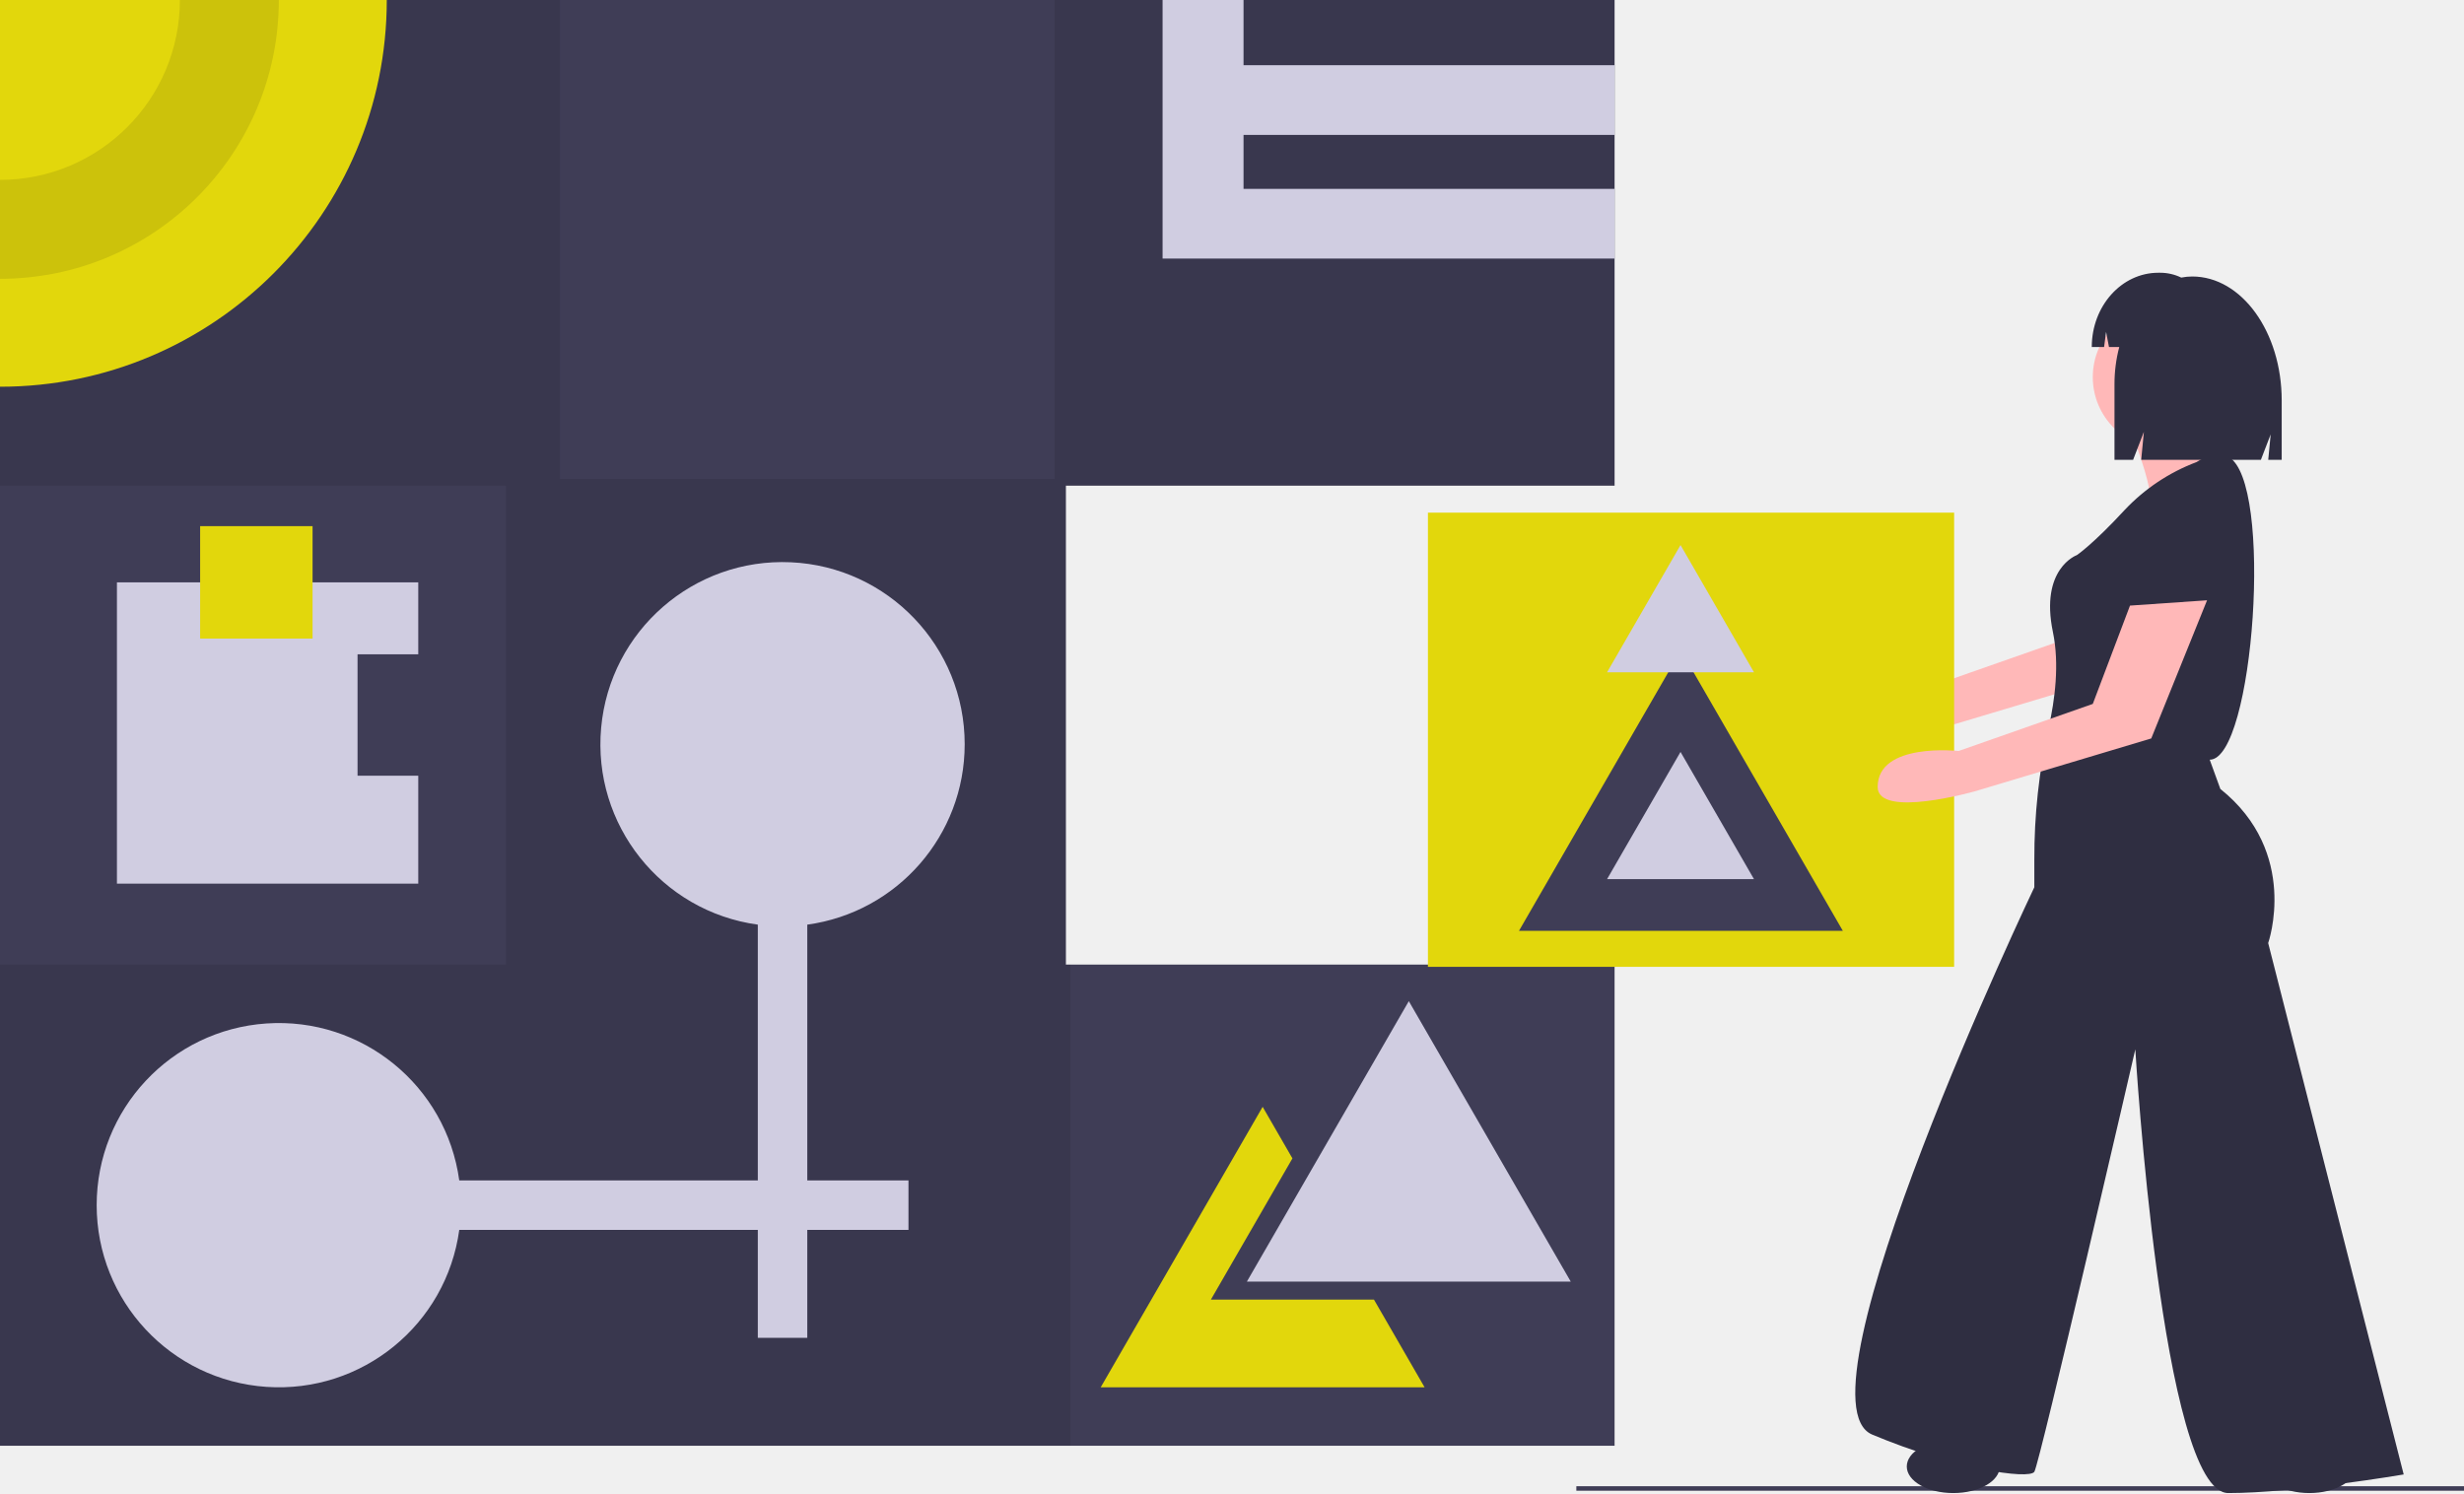
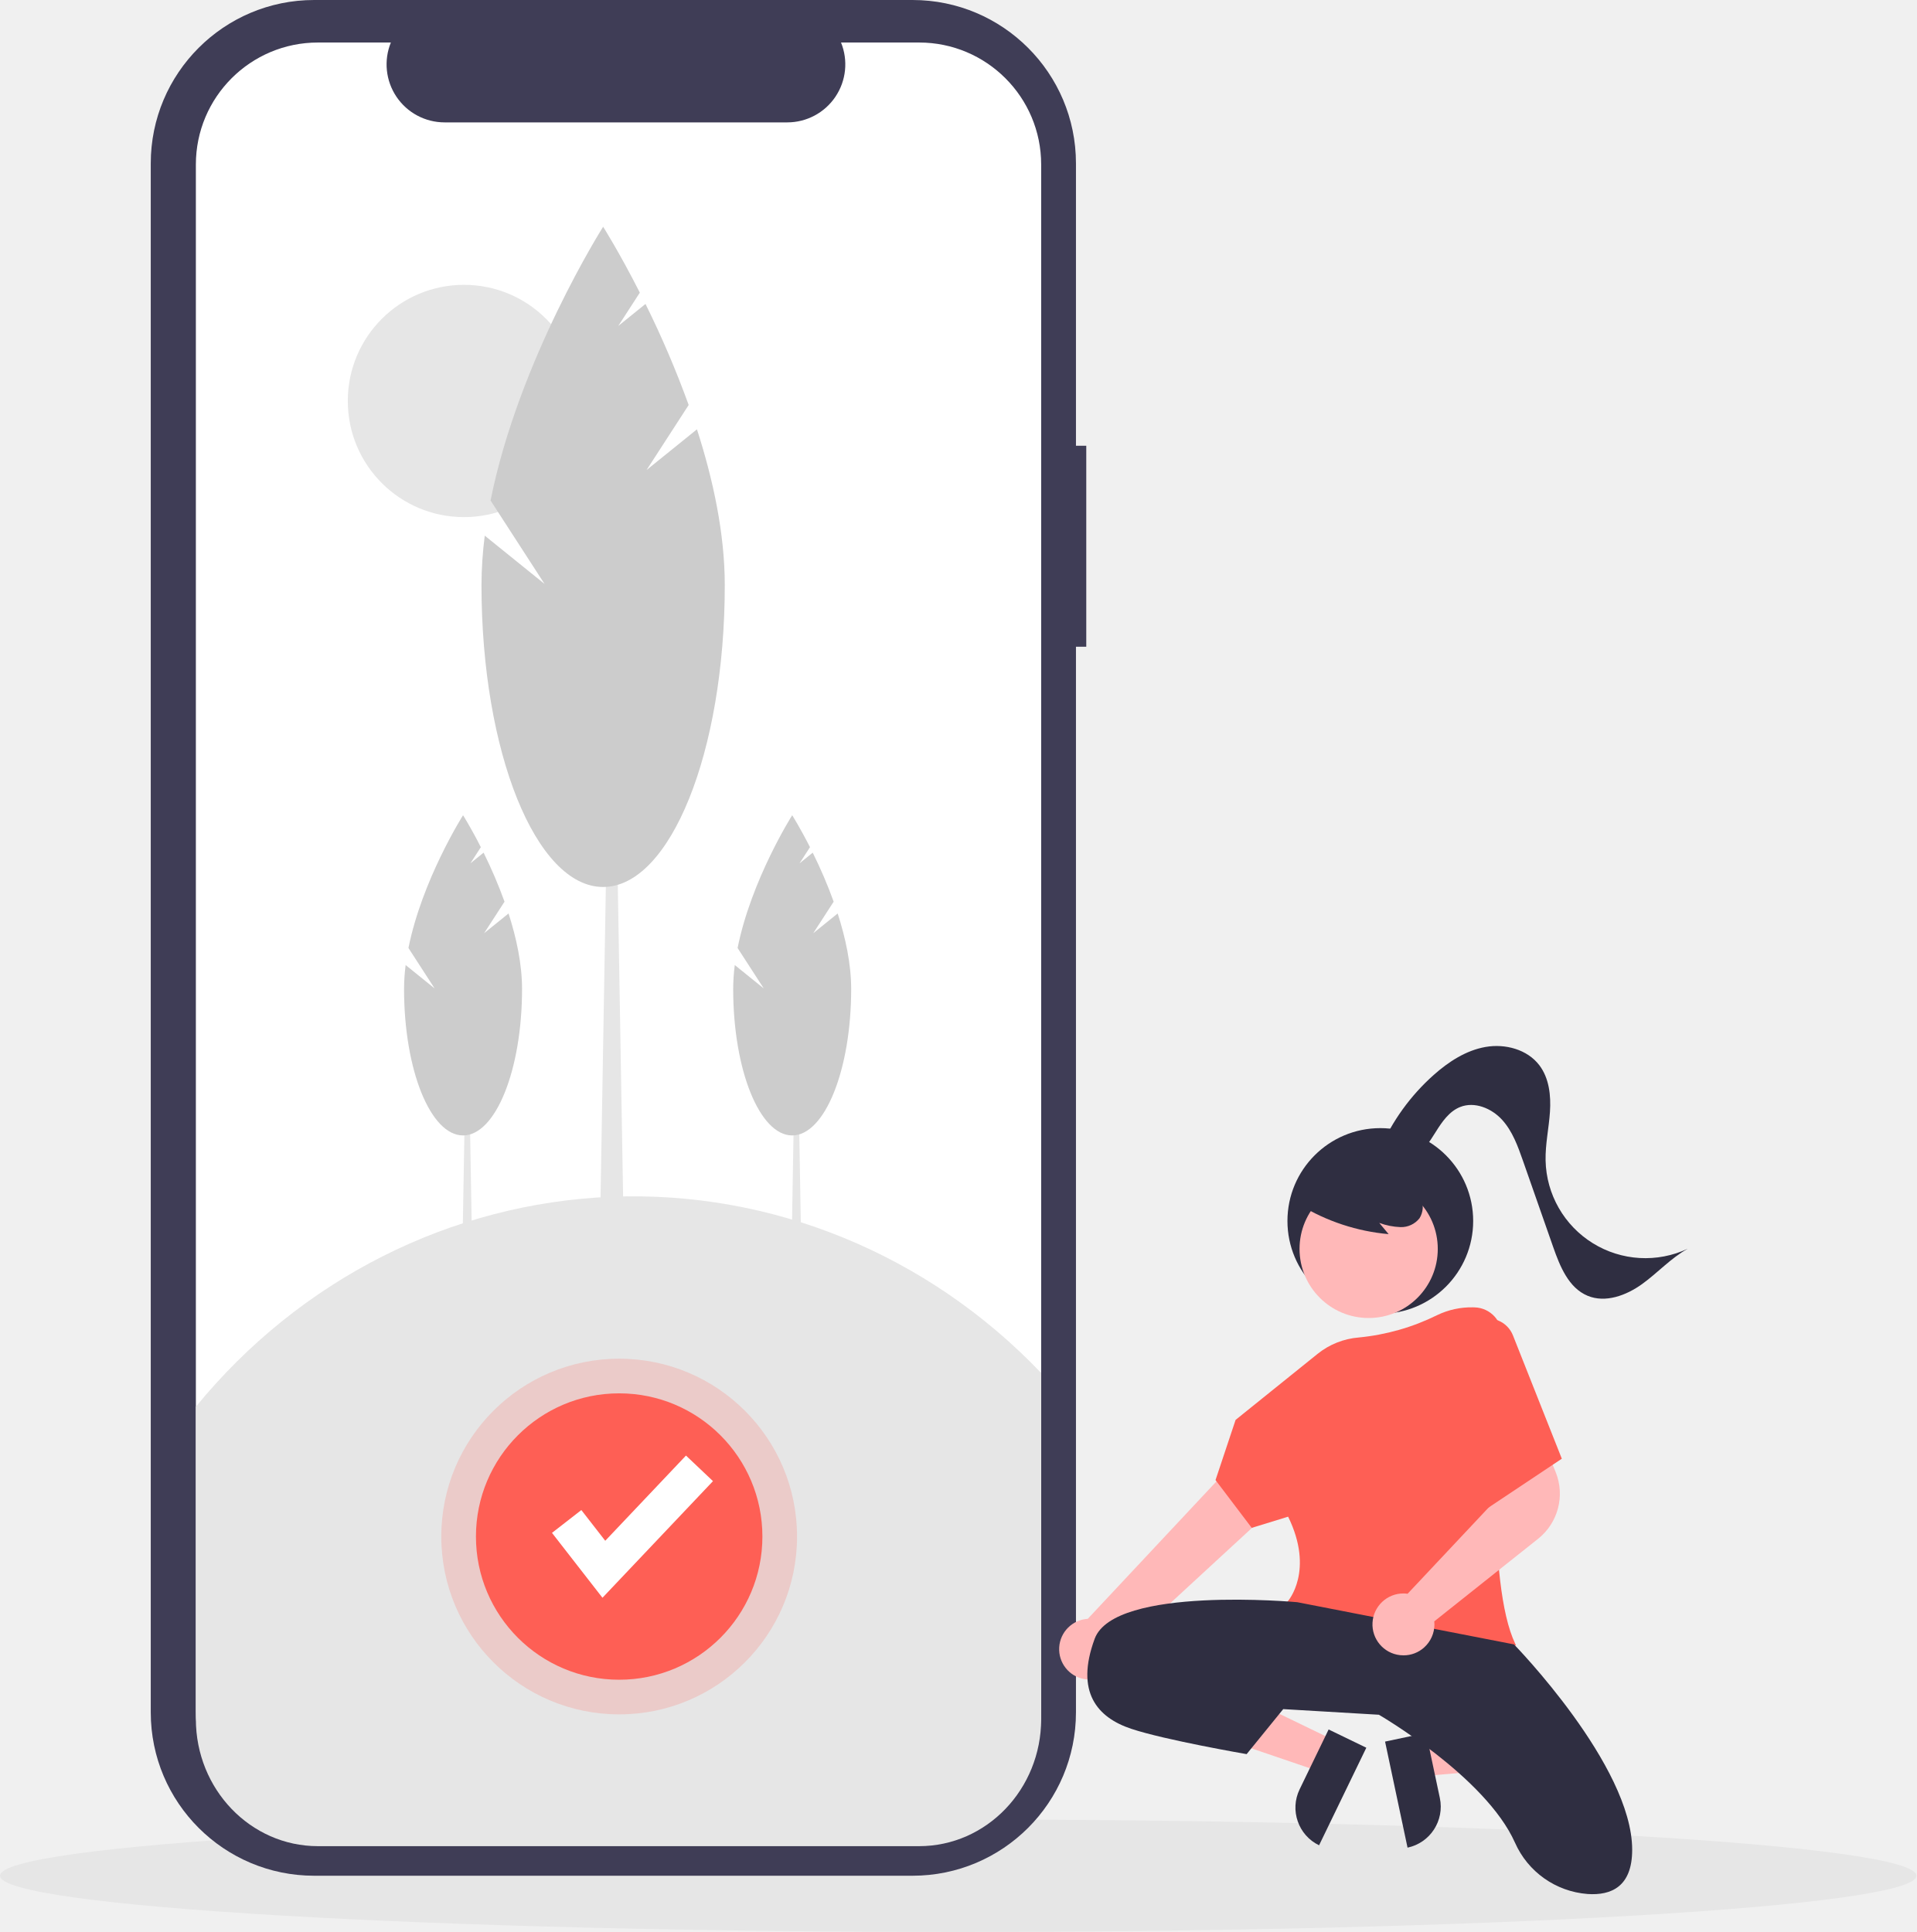
- <svg xmlns="http://www.w3.org/2000/svg" id="a5860ba0-ef67-4914-ac96-07e2ebcccb4f" data-name="Layer 1" width="1095.74" height="664.034" viewBox="0 0 1095.74 664.034">
-   <rect x="701" y="661" width="394.74" height="2" fill="#3f3d56" />
-   <polygon points="474 429 474 216 718 216 718 0 0 0 0 643 718 643 718 429 474 429" fill="#3f3d56" />
-   <polygon points="718 216 718 0 469 0 469 213 249 213 249 0 0 0 0 216 225 216 225 429 0 429 0 643 476 643 476 429 474 429 474 216 718 216" opacity="0.1" />
-   <path d="M224.13,117.983a172.004,172.004,0,0,1-172,172v-172Z" transform="translate(-52.12988 -117.9828)" fill="#e2d70c" />
-   <path d="M132.13,117.983a80.004,80.004,0,0,1-80,80v44a124.004,124.004,0,0,0,124-124Z" transform="translate(-52.12988 -117.9828)" opacity="0.1" />
-   <polygon points="718 60 718 29 553 29 553 0 517 0 517 29 517 60 517 84 517 115 553 115 718 115 718 84 553 84 553 60 718 60" fill="#d0cde1" />
-   <path d="M481.13,448.983a81,81,0,1,0-92,80.236V642.983H256.366a81,81,0,1,0,0,22H389.13v48h22v-48h45v-22h-45V529.219A81,81,0,0,0,481.13,448.983Z" transform="translate(-52.12988 -117.9828)" fill="#d0cde1" />
-   <polygon points="626.5 445.263 662.508 507.631 698.517 570 626.5 570 554.483 570 590.492 507.631 626.5 445.263" fill="#d0cde1" />
-   <polygon points="610.5 578 538.483 578 574.492 515.631 574.742 515.198 561.5 492.263 525.492 554.631 489.483 617 561.5 617 633.517 617 611 578 610.5 578" fill="#e2d70c" />
-   <polygon points="159 345 159 291 186 291 186 259 52 259 52 393 186 393 186 345 159 345" fill="#d0cde1" />
-   <rect x="89" y="234" width="50" height="50" fill="#e2d70c" />
-   <path d="M989.162,357.832,972.618,401.555l-59.664,20.935s-36-4-36,16c0,14.181,43,2,43,2l78.662-23.573,24.816-61.449Z" transform="translate(-52.12988 -117.9828)" fill="#ffb8b8" />
-   <rect x="635" y="228" width="234" height="202" fill="#e2d70c" />
-   <polygon points="747.5 289.263 783.508 351.631 819.517 414 747.5 414 675.483 414 711.492 351.631 747.5 289.263" fill="#3f3d56" />
-   <polygon points="747.331 334.415 763.665 362.708 780 391 747.331 391 714.661 391 730.996 362.708 747.331 334.415" fill="#d0cde1" />
-   <polygon points="747.331 242.415 763.665 270.708 780 299 747.331 299 714.661 299 730.996 270.708 747.331 242.415" fill="#d0cde1" />
-   <path d="M1024.154,329.42s-16.544-2.363-24.816,28.361-10.635,33.088-10.635,33.088,48.45,7.09,49.632,4.727S1048.97,336.511,1024.154,329.42Z" transform="translate(-52.12988 -117.9828)" fill="#2f2e41" />
-   <circle cx="962.57" cy="167.714" r="31.906" fill="#ffb8b8" />
-   <path d="M1000.52,311.695s10.635,27.179,7.09,30.725,43.723,8.272,43.723,8.272,3.545-17.726-10.635-28.361c0,0-5.909-17.726-4.727-21.271S1000.52,311.695,1000.52,311.695Z" transform="translate(-52.12988 -117.9828)" fill="#ffb8b8" />
-   <path d="M1028.881,323.512a85.216,85.216,0,0,0-31.906,21.271c-14.181,15.362-21.271,20.089-21.271,20.089s-16.544,5.909-10.635,34.27c2.954,14.181.886,30.134-1.92,42.542a265.822,265.822,0,0,0-6.352,58.656v12.247s-108.718,228.071-72.085,243.433,69.721,20.089,72.085,16.544,44.905-187.893,44.905-187.893,11.817,197.346,41.36,197.346,77.993-8.272,77.993-8.272l-60.267-236.343s14.181-40.178-21.271-68.539l-4.727-12.999c19.604.01,28.566-124.07,8.272-134.715C1043.061,321.148,1038.334,317.603,1028.881,323.512Z" transform="translate(-52.12988 -117.9828)" fill="#2f2e41" />
-   <path d="M999.338,387.324l-16.544,43.723-59.664,20.935s-36-4-36,16c0,14.181,43,2,43,2l78.662-23.573,24.816-61.449Z" transform="translate(-52.12988 -117.9828)" fill="#ffb8b8" />
-   <ellipse cx="868.624" cy="652.217" rx="20.68" ry="11.817" fill="#2f2e41" />
-   <ellipse cx="1026.974" cy="652.217" rx="20.68" ry="11.817" fill="#2f2e41" />
-   <path d="M1027.017,240.954h-0a25.341,25.341,0,0,0-4.893.487,21.442,21.442,0,0,0-9.34-2.153h-.848c-16.345,0-29.595,14.79-29.595,33.035v0h5.477l.885-6.732L990,272.323h4.562a64.576,64.576,0,0,0-2.119,16.55v33.624h8.28l4.794-12.458-1.198,12.458h53.223l4.358-11.325-1.09,11.325h5.992V296.096C1066.803,265.642,1048.99,240.954,1027.017,240.954Z" transform="translate(-52.12988 -117.9828)" fill="#2f2e41" />
+ <svg xmlns="http://www.w3.org/2000/svg" width="681" height="686.689" viewBox="0 0 681 686.689">
+   <g id="Group_25" data-name="Group 25" transform="translate(-228 -105)">
+     <ellipse id="Ellipse_92" data-name="Ellipse 92" cx="340.5" cy="20" rx="340.5" ry="20" transform="translate(228 751.689)" fill="#e6e6e6" />
+     <path id="Path_607" data-name="Path 607" d="M614,263.086h-3.663V162.735a58.08,58.08,0,0,0-58.08-58.08H339.651a58.08,58.08,0,0,0-58.08,58.08V713.265a58.08,58.08,0,0,0,58.08,58.08H552.257a58.08,58.08,0,0,0,58.08-58.08V334.517H614Z" transform="translate(0 0.345)" fill="#3f3d56" />
+     <path id="Path_608" data-name="Path 608" d="M597.975,163.141V712.86A43.376,43.376,0,0,1,554.6,756.235H340.974A43.376,43.376,0,0,1,297.6,712.861V163.141a43.376,43.376,0,0,1,43.375-43.375h25.916a20.617,20.617,0,0,0,19.081,28.389h121.8a20.617,20.617,0,0,0,19.082-28.389H554.6a43.376,43.376,0,0,1,43.375,43.375Z" transform="translate(0 0.345)" fill="#fff" />
+     <path id="Path_609" data-name="Path 609" d="M212.286,474.693h-4.493l1.5-87.756h1.5Z" transform="translate(184 105)" fill="#e6e6e6" />
+     <path id="Path_610" data-name="Path 610" d="M400.029,436.342l7.252-11.207a168.035,168.035,0,0,0-7.44-17.416l-4.689,3.788,3.713-5.738c-3.539-6.965-6.323-11.354-6.323-11.354S378,417.332,373.139,441.6l9.306,14.382-10.3-8.321a67.979,67.979,0,0,0-.565,8.524c0,28.739,9.386,52.036,20.964,52.036s20.964-23.3,20.964-52.036c0-8.909-2.016-18.23-4.8-26.853Z" transform="translate(0 0.345)" fill="#ccc" />
+     <path id="Path_611" data-name="Path 611" d="M329.245,474.693h-4.493l1.5-87.756h1.5Z" transform="translate(184 105)" fill="#e6e6e6" />
+     <path id="Path_612" data-name="Path 612" d="M516.988,436.342l7.252-11.207a168.022,168.022,0,0,0-7.44-17.416l-4.689,3.788,3.713-5.738c-3.539-6.965-6.323-11.354-6.323-11.354s-14.544,22.919-19.4,47.185L499.4,455.98l-10.3-8.321a67.979,67.979,0,0,0-.565,8.524c0,28.739,9.386,52.036,20.964,52.036s20.964-23.3,20.964-52.036c0-8.909-2.016-18.23-4.8-26.853Z" transform="translate(0 0.345)" fill="#ccc" />
+     <circle id="Ellipse_94" data-name="Ellipse 94" cx="41.28" cy="41.28" r="41.28" transform="translate(351.587 206.238)" fill="#e6e6e6" />
+     <path id="Path_613" data-name="Path 613" d="M266.043,461.916H256.78l3.088-180.945h3.087Z" transform="translate(184 105)" fill="#e6e6e6" />
+     <path id="Path_614" data-name="Path 614" d="M457.762,271.706,472.715,248.6a346.45,346.45,0,0,0-15.341-35.911l-9.669,7.809,7.656-11.832c-7.3-14.362-13.037-23.411-13.037-23.411s-29.988,47.256-40.007,97.29L421.5,312.2l-21.242-17.157a140.16,140.16,0,0,0-1.165,17.576c0,59.257,19.353,107.294,43.226,107.294s43.226-48.037,43.226-107.294c0-18.37-4.156-37.589-9.889-55.368Z" transform="translate(0 0.345)" fill="#ccc" />
+     <path id="Path_615" data-name="Path 615" d="M591.743,592.653V715.661c0,24.949-19.419,45.174-43.375,45.175H334.742c-23.955,0-43.375-20.225-43.376-45.175V604.645c37.038-45.282,90.589-72.345,147.662-74.624S551.485,550.456,591.743,592.653Z" transform="translate(6.232 0.345)" fill="#e6e6e6" />
+     <circle id="Ellipse_95" data-name="Ellipse 95" cx="63.208" cy="63.208" r="63.208" transform="translate(384.812 587.922)" fill="#fe5f55" opacity="0.2" />
+     <circle id="Ellipse_96" data-name="Ellipse 96" cx="50.895" cy="50.895" r="50.895" transform="translate(397.125 600.235)" fill="#fe5f55" />
+     <path id="Path_616" data-name="Path 616" d="M258.084,567.89l-17.937-23.061,10.431-8.113,8.492,10.919,28.689-30.284,9.594,9.088Z" transform="translate(184 105)" fill="#fff" />
+     <g id="Group_24" data-name="Group 24">
+       <circle id="Ellipse_97" data-name="Ellipse 97" cx="33" cy="33" r="33" transform="translate(685.486 505.969)" fill="#2f2e41" />
+       <path id="Path_624" data-name="Path 624" d="M553.859,383.226l2.542,11.993,47.47-4.1-3.751-17.7Z" transform="translate(178 341)" fill="#ffb8b8" />
+       <path id="Path_625" data-name="Path 625" d="M789.188,618.5h38.531v14.887H804.075A14.887,14.887,0,0,1,789.188,618.5Z" transform="translate(286.71 1661.973) rotate(-101.965)" fill="#2f2e41" />
+       <path id="Path_626" data-name="Path 626" d="M524.12,382.586l-5.343,11.035-45.1-15.357,7.886-16.285Z" transform="translate(178 341)" fill="#ffb8b8" />
+       <path id="Path_627" data-name="Path 627" d="M771.037,617.456h23.644v14.887H756.151A14.887,14.887,0,0,1,771.037,617.456Z" transform="translate(-201.941 1165.868) rotate(-64.164)" fill="#2f2e41" />
+       <path id="Path_628" data-name="Path 628" d="M690.259,586.414a10.743,10.743,0,0,0,12.709-10.48l74.374-68.571-18.47-14.305L691.535,565a10.8,10.8,0,0,0-1.275,21.413Z" transform="translate(-77 115.379)" fill="#ffb8b8" />
+       <circle id="Ellipse_98" data-name="Ellipse 98" cx="24.561" cy="24.561" r="24.561" transform="translate(689.783 524.337)" fill="#ffb8b8" />
+       <path id="Path_629" data-name="Path 629" d="M813.386,577.893c-17.229,0-37.978-3.628-50.779-18.477l-.288-.334.3-.328c.1-.107,9.514-10.869.111-30.061L749.8,532.67l-12.87-16.989,7.13-21.389,29.177-23.5A26.751,26.751,0,0,1,787.846,465a80.211,80.211,0,0,0,27.785-7.913,27.906,27.906,0,0,1,12.8-2.8l.574.016a9.95,9.95,0,0,1,9.641,10.708c-1.979,25.63-5.472,87.543,4.792,108.861l.265.551-.592.15a136.109,136.109,0,0,1-29.723,3.319Z" transform="translate(-77 115.379)" fill="#fe5f55" />
+       <path id="Path_630" data-name="Path 630" d="M765.986,559.09s-65-6-72,13,1,28,13,32,41,9,41,9l13-16,34,2s37.885,21.973,48.36,45.474A30.762,30.762,0,0,0,869.123,662.8c8.4.584,15.863-2.587,15.863-15.712,0-30-42-73-42-73Z" transform="translate(-77 115.379)" fill="#2f2e41" />
+       <path id="Path_631" data-name="Path 631" d="M716.486,588.59s17-5,44,8" transform="translate(-77 115.379)" fill="#2f2e41" />
+       <path id="Path_632" data-name="Path 632" d="M766.843,417.855a73.042,73.042,0,0,0,31.6,10.412l-3.331-3.991a24.476,24.476,0,0,0,7.561,1.5,8.281,8.281,0,0,0,6.75-3.159,7.7,7.7,0,0,0,.516-7.115,14.589,14.589,0,0,0-4.589-5.739,27.323,27.323,0,0,0-25.431-4.545,16.33,16.33,0,0,0-7.6,4.872,9.236,9.236,0,0,0-1.863,8.561" transform="translate(-77 115.379)" fill="#2f2e41" />
+       <path id="Path_633" data-name="Path 633" d="M795.309,398.224A75.485,75.485,0,0,1,814.446,371.7c5.292-4.7,11.473-8.743,18.446-9.963s14.833.87,19.111,6.511c3.5,4.613,4.152,10.793,3.767,16.569s-1.676,11.5-1.553,17.284a35.468,35.468,0,0,0,50.527,31.351c-6.022,3.329-10.714,8.6-16.3,12.608s-12.963,6.76-19.312,4.11c-6.718-2.8-9.8-10.419-12.206-17.29l-10.732-30.64c-1.824-5.209-3.739-10.572-7.462-14.645s-9.765-6.557-14.889-4.509c-3.884,1.552-6.413,5.258-8.63,8.8s-4.557,7.32-8.3,9.179-9.3.715-10.523-3.285" transform="translate(-77 115.379)" fill="#2f2e41" />
+       <path id="Path_636" data-name="Path 636" d="M803.736,577.979a11.57,11.57,0,0,1-1.268-.07,11,11,0,0,1,1.251-21.931,10.626,10.626,0,0,1,1.466.109l33.578-35.745-3.505-11.685,17.6-7.892,4.934,12.06A20.49,20.49,0,0,1,851.62,536.5l-36.961,29.4a10.238,10.238,0,0,1,.06,1.079,11.018,11.018,0,0,1-3.664,8.2A10.872,10.872,0,0,1,803.736,577.979Z" transform="translate(-77 115.379)" fill="#ffb8b8" />
+       <path id="Path_637" data-name="Path 637" d="M829.986,459.09h0a9.453,9.453,0,0,1,12.628,5.156l17.372,43.844-27,18Z" transform="translate(-77 115.379)" fill="#fe5f55" />
+     </g>
+   </g>
</svg>
